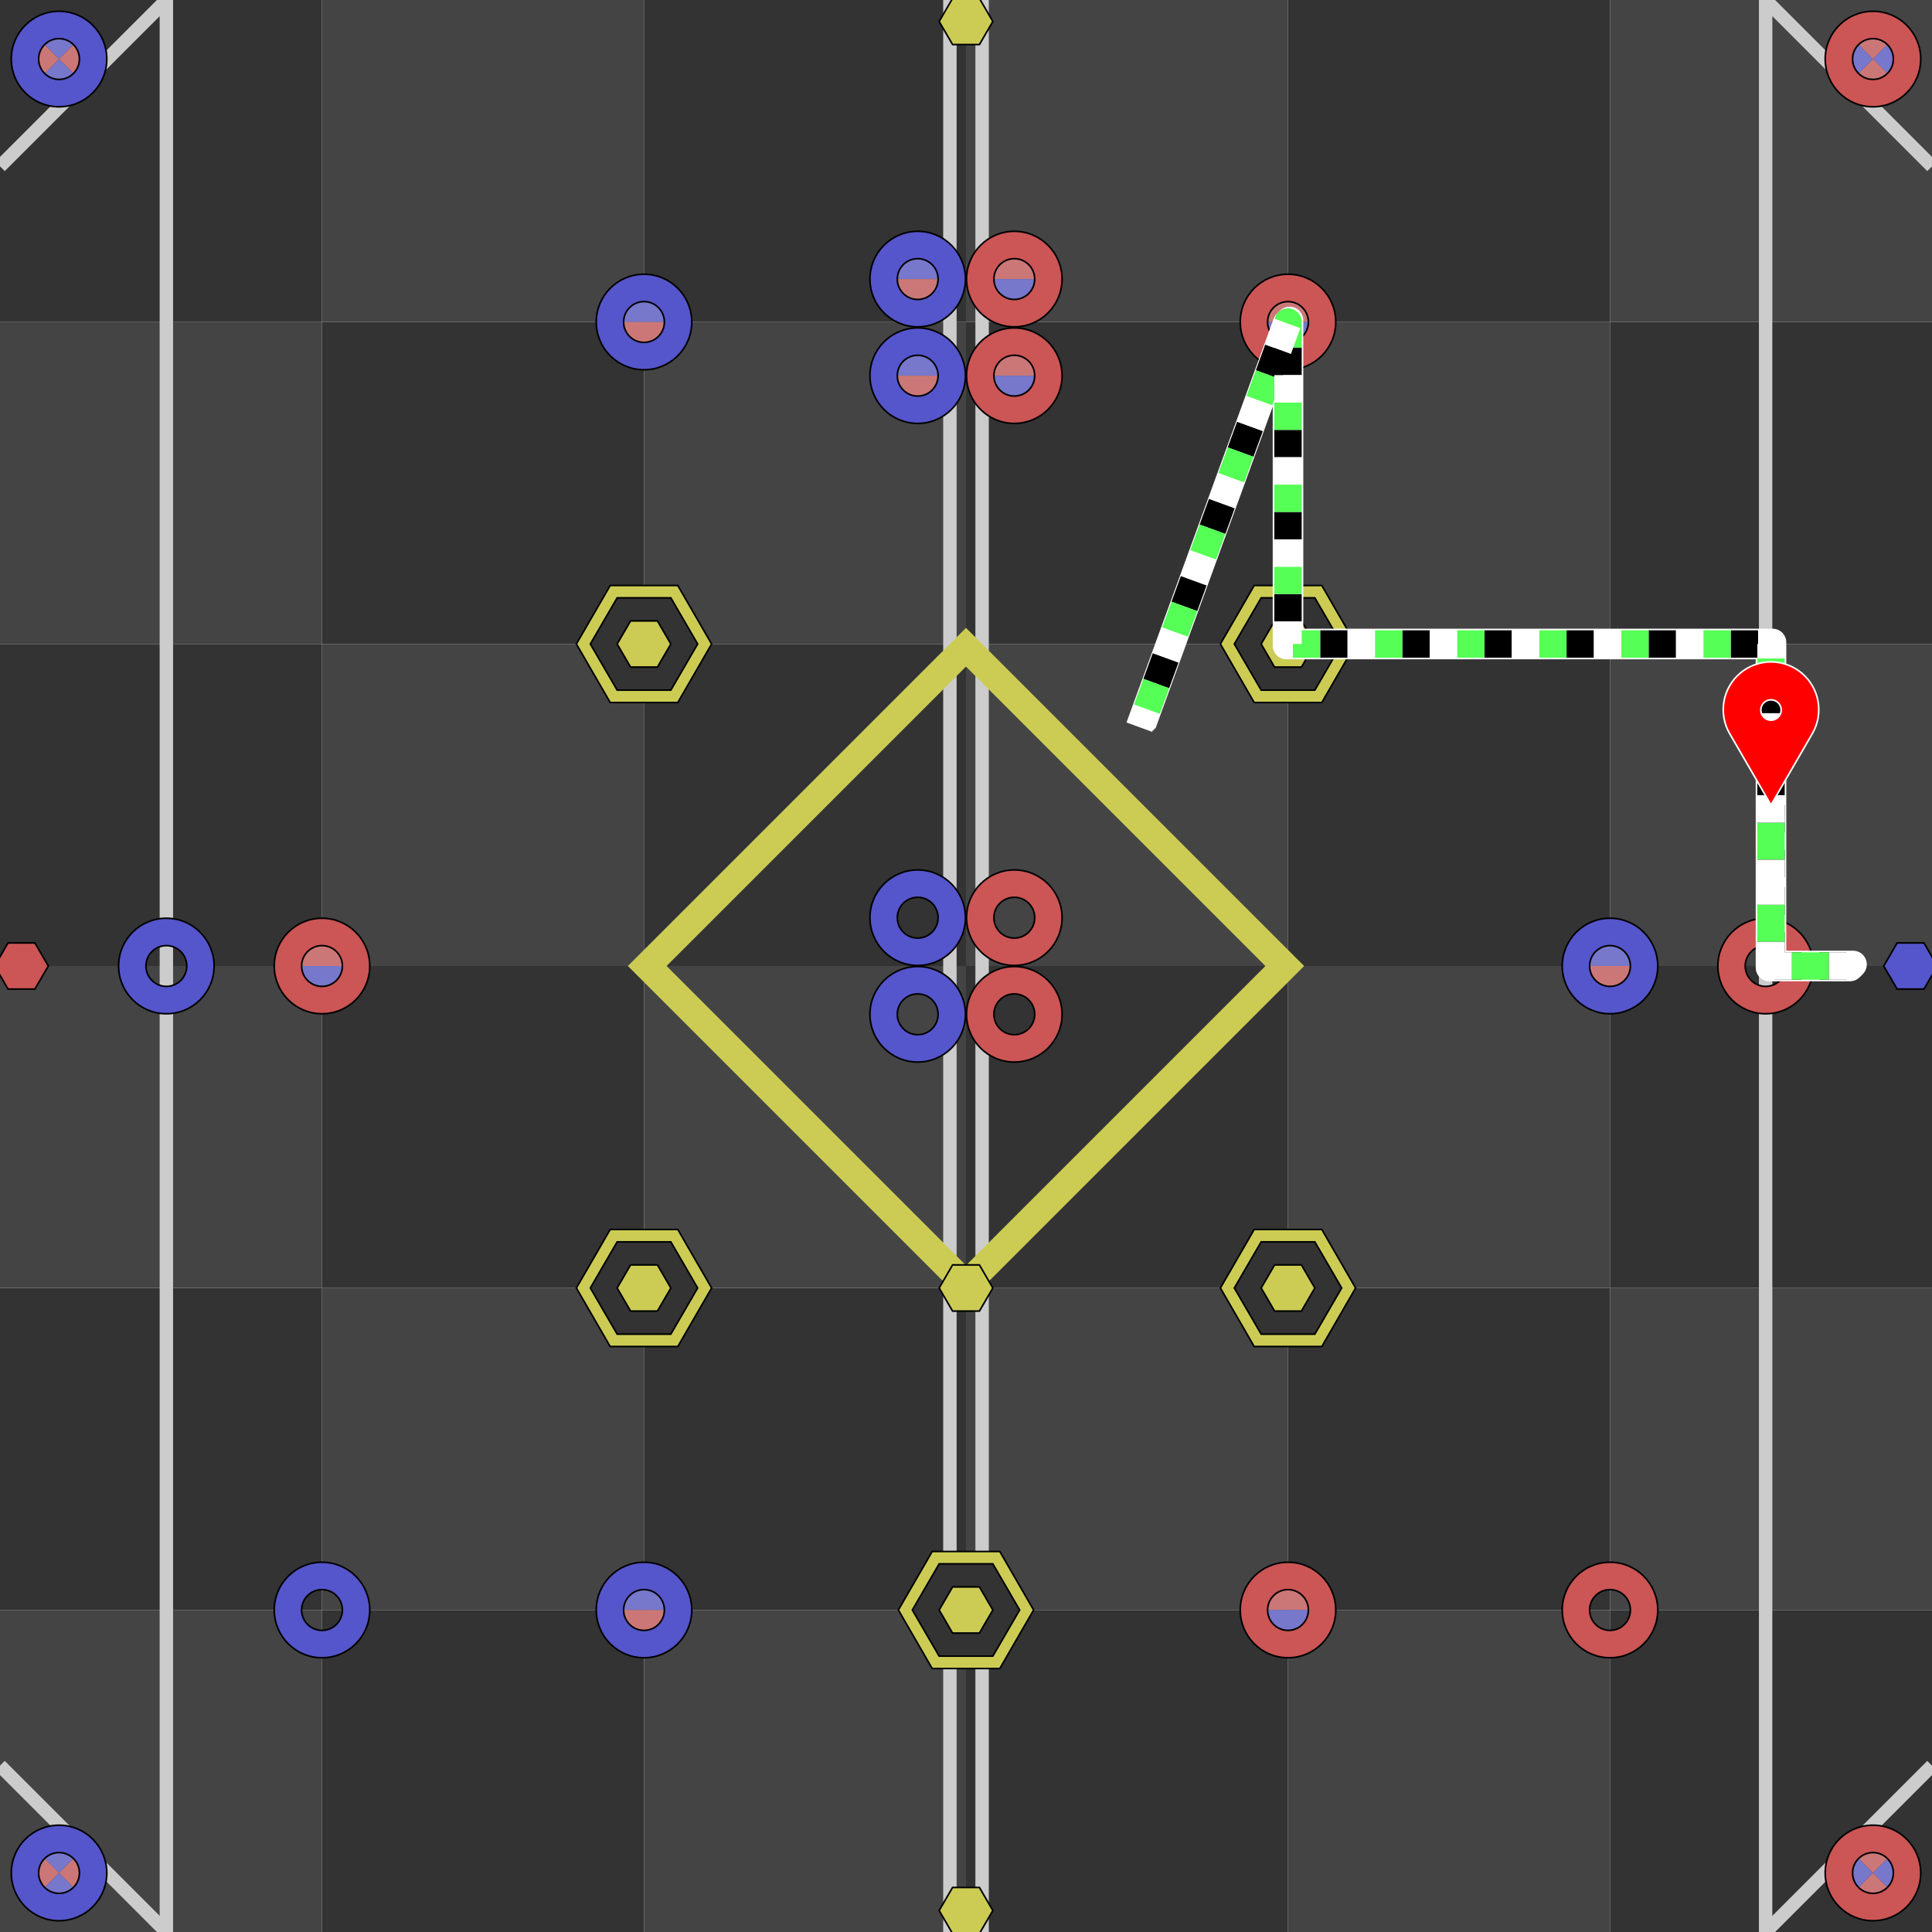
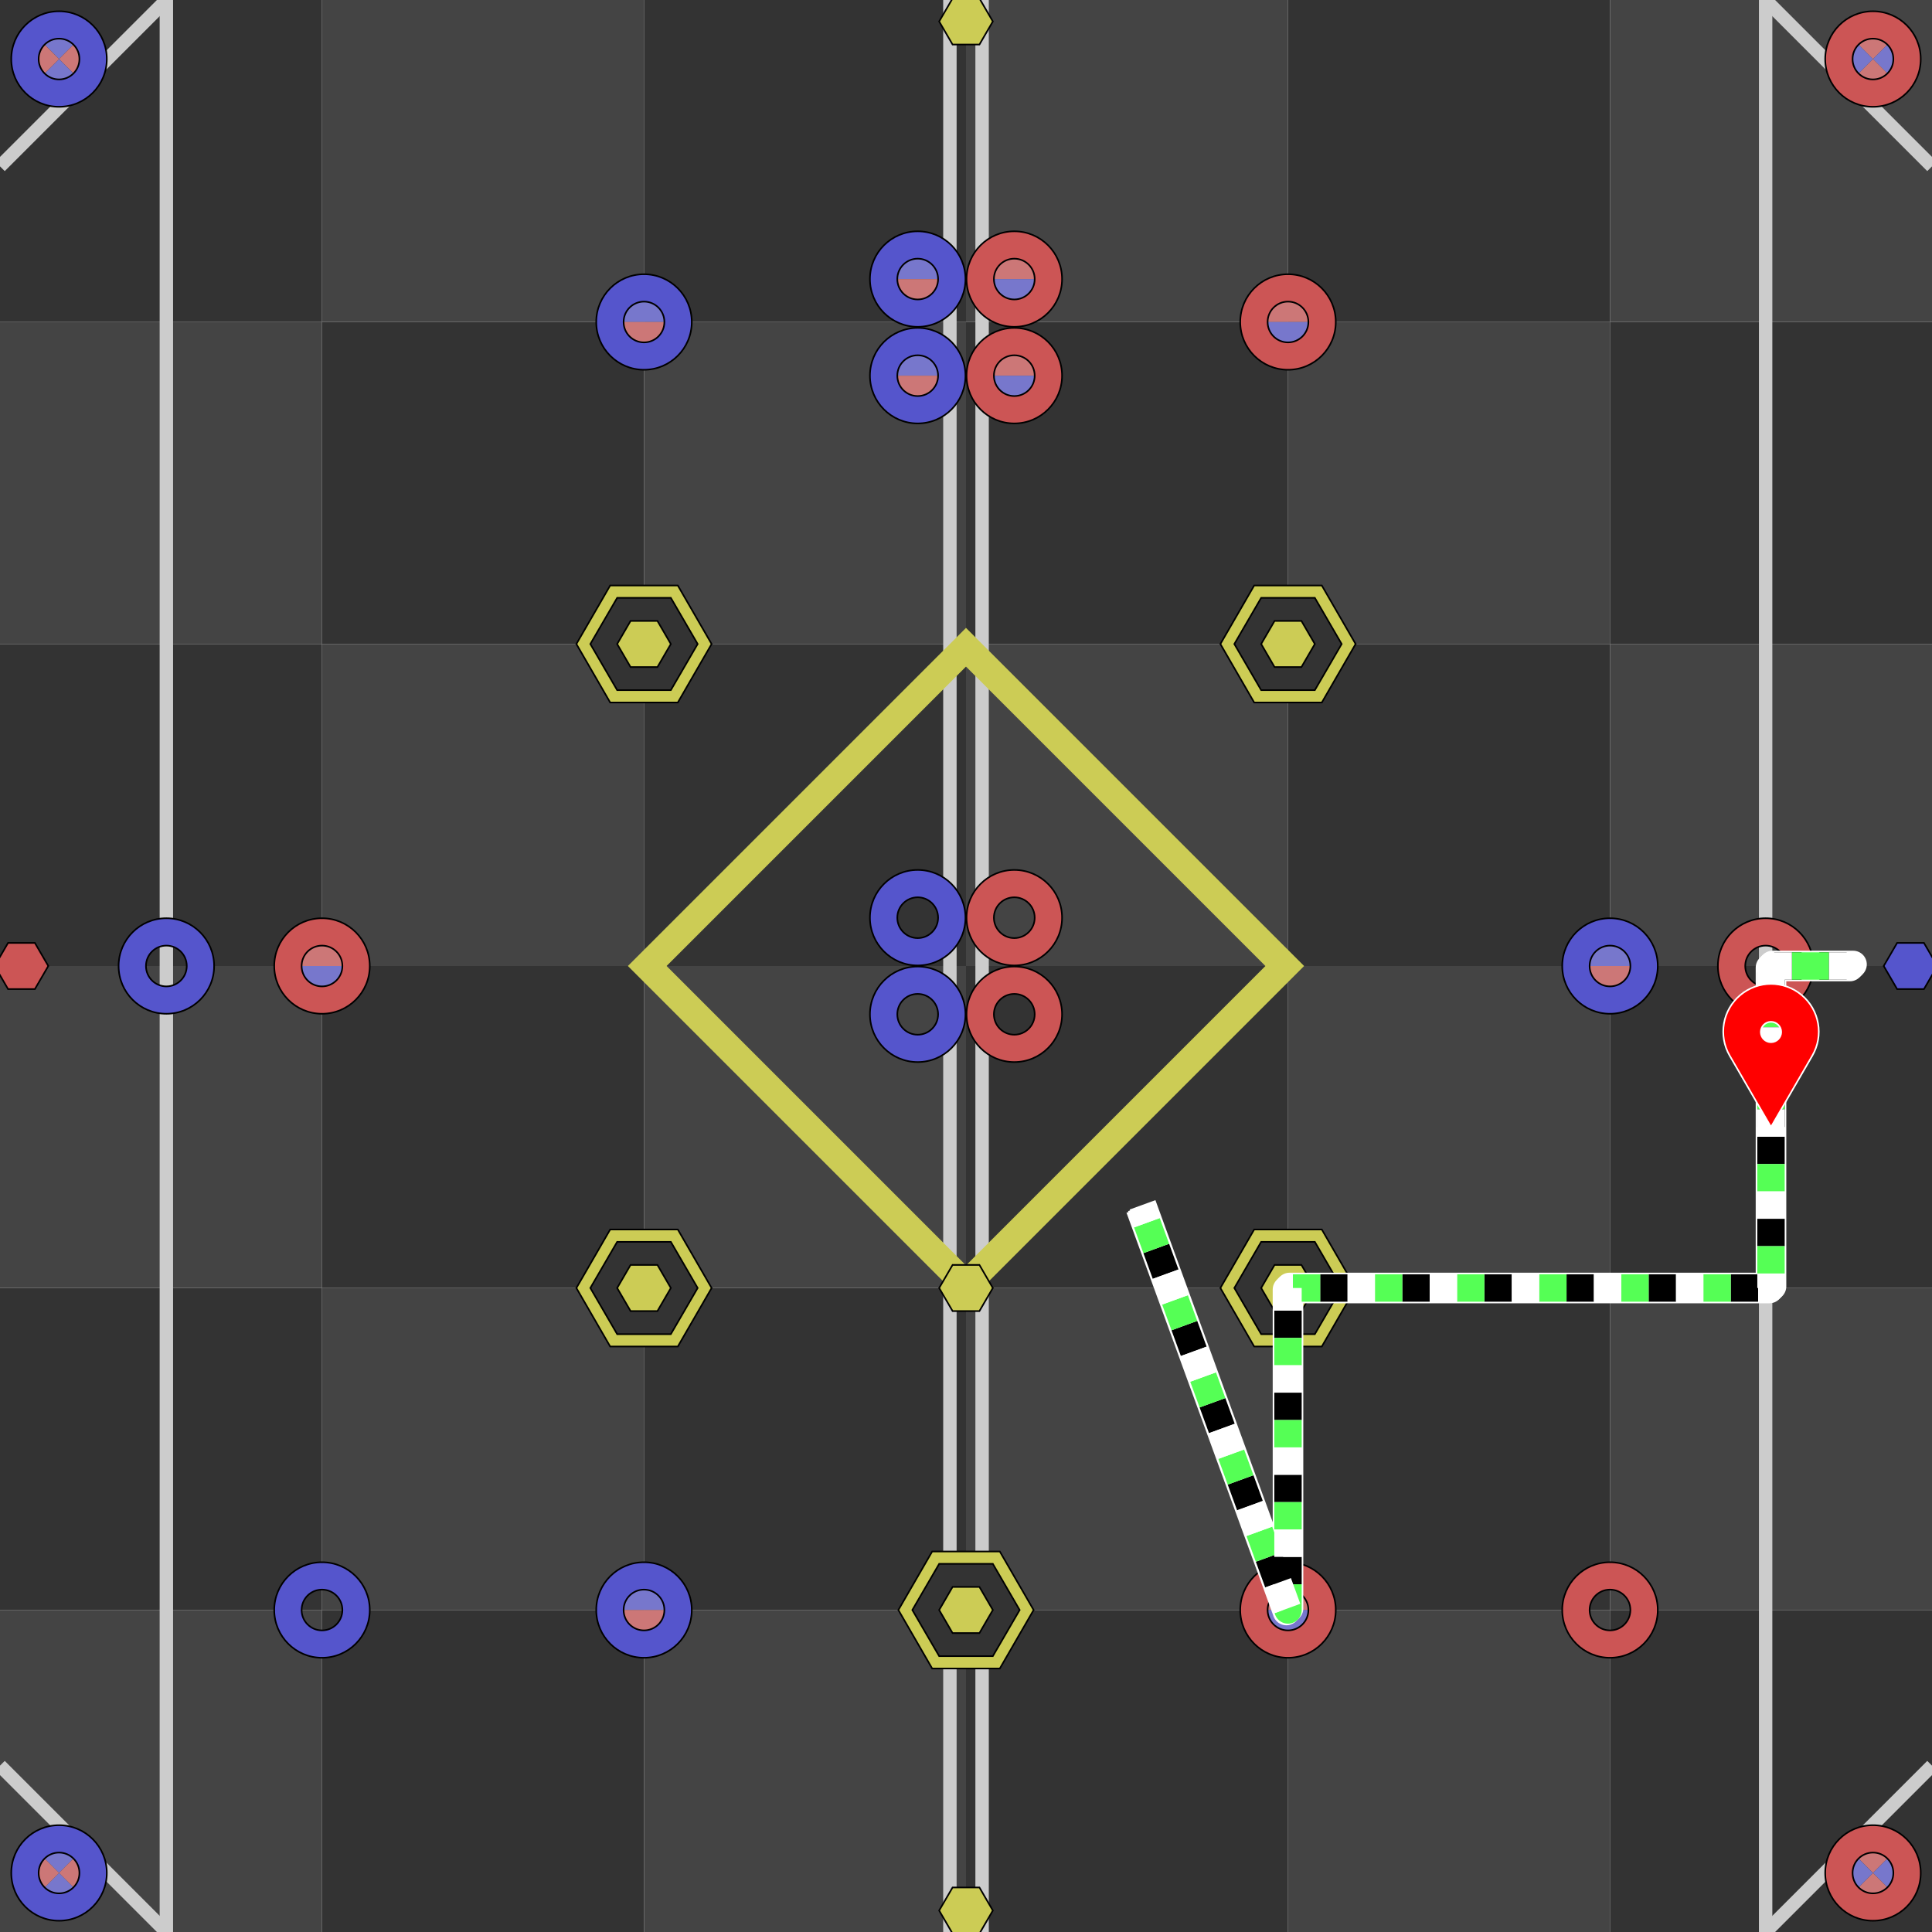
<svg xmlns="http://www.w3.org/2000/svg" version="1.1" width="600" height="600" viewBox="-1800 -1800 3600 3600">
  <g transform="scale(1, -1)">
    <rect x="-1800" y="-1800" width="600" height="600" fill="#444444" />
    <rect x="-1800" y="-1200" width="600" height="600" fill="#333333" />
    <rect x="-1800" y="-600" width="600" height="600" fill="#444444" />
    <rect x="-1800" y="0" width="600" height="600" fill="#333333" />
    <rect x="-1800" y="600" width="600" height="600" fill="#444444" />
    <rect x="-1800" y="1200" width="600" height="600" fill="#333333" />
    <rect x="-1200" y="-1800" width="600" height="600" fill="#333333" />
    <rect x="-1200" y="-1200" width="600" height="600" fill="#444444" />
    <rect x="-1200" y="-600" width="600" height="600" fill="#333333" />
    <rect x="-1200" y="0" width="600" height="600" fill="#444444" />
    <rect x="-1200" y="600" width="600" height="600" fill="#333333" />
    <rect x="-1200" y="1200" width="600" height="600" fill="#444444" />
    <rect x="-600" y="-1800" width="600" height="600" fill="#444444" />
    <rect x="-600" y="-1200" width="600" height="600" fill="#333333" />
    <rect x="-600" y="-600" width="600" height="600" fill="#444444" />
    <rect x="-600" y="0" width="600" height="600" fill="#333333" />
    <rect x="-600" y="600" width="600" height="600" fill="#444444" />
    <rect x="-600" y="1200" width="600" height="600" fill="#333333" />
    <rect x="0" y="-1800" width="600" height="600" fill="#333333" />
    <rect x="0" y="-1200" width="600" height="600" fill="#444444" />
    <rect x="0" y="-600" width="600" height="600" fill="#333333" />
    <rect x="0" y="0" width="600" height="600" fill="#444444" />
    <rect x="0" y="600" width="600" height="600" fill="#333333" />
    <rect x="0" y="1200" width="600" height="600" fill="#444444" />
    <rect x="600" y="-1800" width="600" height="600" fill="#444444" />
    <rect x="600" y="-1200" width="600" height="600" fill="#333333" />
    <rect x="600" y="-600" width="600" height="600" fill="#444444" />
    <rect x="600" y="0" width="600" height="600" fill="#333333" />
    <rect x="600" y="600" width="600" height="600" fill="#444444" />
    <rect x="600" y="1200" width="600" height="600" fill="#333333" />
    <rect x="1200" y="-1800" width="600" height="600" fill="#333333" />
    <rect x="1200" y="-1200" width="600" height="600" fill="#444444" />
    <rect x="1200" y="-600" width="600" height="600" fill="#333333" />
    <rect x="1200" y="0" width="600" height="600" fill="#444444" />
    <rect x="1200" y="600" width="600" height="600" fill="#333333" />
    <rect x="1200" y="1200" width="600" height="600" fill="#444444" />
    <line x1="-1490" y1="-1800" x2="-1490" y2="1800" stroke="#cccccc" stroke-width="25" />
    <line x1="-30" y1="-1800" x2="-30" y2="1800" stroke="#cccccc" stroke-width="25" />
    <line x1="30" y1="-1800" x2="30" y2="1800" stroke="#cccccc" stroke-width="25" />
    <line x1="1490" y1="-1800" x2="1490" y2="1800" stroke="#cccccc" stroke-width="25" />
    <line x1="-1800" y1="-1490" x2="-1490" y2="-1800" stroke="#cccccc" stroke-width="25" />
    <line x1="1800" y1="-1490" x2="1490" y2="-1800" stroke="#cccccc" stroke-width="25" />
    <line x1="-1800" y1="1490" x2="-1490" y2="1800" stroke="#cccccc" stroke-width="25" />
    <line x1="1800" y1="1490" x2="1490" y2="1800" stroke="#cccccc" stroke-width="25" />
    <rect x="-420" y="-420" width="840" height="840" transform="rotate(45)" stroke="#cccc55" fill="none" stroke-width="51" />
    <polygon points="-1710,0 -1735,43 -1785,43 -1810,0 -1785,-43 -1735,-43" fill="#cc5555" stroke="#000000" stroke-width="3" />
    <polygon points="1810,0 1785,43 1735,43 1710,0 1735,-43 1785,-43" fill="#5555cc" stroke="#000000" stroke-width="3" />
    <polygon points="50,1760 25,1803 -25,1803 -50,1760 -25,1717 25,1717" fill="#cccc55" stroke="#000000" stroke-width="3" />
    <polygon points="50,-600 25,-557 -25,-557 -50,-600 -25,-643 25,-643" fill="#cccc55" stroke="#000000" stroke-width="3" />
    <polygon points="50,-1760 25,-1717 -25,-1717 -50,-1760 -25,-1803 25,-1803" fill="#cccc55" stroke="#000000" stroke-width="3" />
    <polygon points="-474,600 -537,709 -663,709 -726,600 -663,491 -537,491" fill="#cccc55" stroke="#000000" stroke-width="3" />
    <polygon points="-500,600 -550,686 -650,686 -700,600 -650,514 -550,514" fill="#333333" stroke="#000000" stroke-width="3" />
    <polygon points="-550,600 -575,643 -625,643 -650,600 -625,557 -575,557" fill="#cccc55" stroke="#000000" stroke-width="3" />
    <polygon points="726,600 663,709 537,709 474,600 537,491 663,491" fill="#cccc55" stroke="#000000" stroke-width="3" />
    <polygon points="700,600 650,686 550,686 500,600 550,514 650,514" fill="#333333" stroke="#000000" stroke-width="3" />
    <polygon points="650,600 625,643 575,643 550,600 575,557 625,557" fill="#cccc55" stroke="#000000" stroke-width="3" />
    <polygon points="-474,-600 -537,-491 -663,-491 -726,-600 -663,-709 -537,-709" fill="#cccc55" stroke="#000000" stroke-width="3" />
    <polygon points="-500,-600 -550,-514 -650,-514 -700,-600 -650,-686 -550,-686" fill="#333333" stroke="#000000" stroke-width="3" />
    <polygon points="-550,-600 -575,-557 -625,-557 -650,-600 -625,-643 -575,-643" fill="#cccc55" stroke="#000000" stroke-width="3" />
    <polygon points="726,-600 663,-491 537,-491 474,-600 537,-709 663,-709" fill="#cccc55" stroke="#000000" stroke-width="3" />
    <polygon points="700,-600 650,-514 550,-514 500,-600 550,-686 650,-686" fill="#333333" stroke="#000000" stroke-width="3" />
    <polygon points="650,-600 625,-557 575,-557 550,-600 575,-643 625,-643" fill="#cccc55" stroke="#000000" stroke-width="3" />
    <polygon points="126,-1200 63,-1091 -63,-1091 -126,-1200 -63,-1309 63,-1309" fill="#cccc55" stroke="#000000" stroke-width="3" />
    <polygon points="100,-1200 50,-1114 -50,-1114 -100,-1200 -50,-1286 50,-1286" fill="#333333" stroke="#000000" stroke-width="3" />
    <polygon points="50,-1200 25,-1157 -25,-1157 -50,-1200 -25,-1243 25,-1243" fill="#cccc55" stroke="#000000" stroke-width="3" />
    <path d="M 1690,1690 l -63,63 a 89,89 0 0,0 126,0 z" fill="#cc7777" />
    <path d="M 1690,1690 l 63,63 a 89,89 0 0,0 0,-126 z" fill="#7777cc" />
    <path d="M 1690,1690 l 63,-63 a 89,89 0 0,0 -126,0 z" fill="#cc7777" />
    <path d="M 1690,1690 l -63,-63 a 89,89 0 0,0 0,126 z" fill="#7777cc" />
    <path d="M 1601,1690 a 89 89 0 0 0 178 0 a 89 89 0 0 0 -178 0 z m 51 0 a 38 38 0 0 0 76 0 a 38 38 0 0 0 -76 0 z" fill="#cc5555" stroke="#000000" stroke-width="3" fill-rule="evenodd" />
    <path d="M 1690,-1690 l -63,63 a 89,89 0 0,0 126,0 z" fill="#cc7777" />
    <path d="M 1690,-1690 l 63,63 a 89,89 0 0,0 0,-126 z" fill="#7777cc" />
    <path d="M 1690,-1690 l 63,-63 a 89,89 0 0,0 -126,0 z" fill="#cc7777" />
    <path d="M 1690,-1690 l -63,-63 a 89,89 0 0,0 0,126 z" fill="#7777cc" />
    <path d="M 1601,-1690 a 89 89 0 0 0 178 0 a 89 89 0 0 0 -178 0 z m 51 0 a 38 38 0 0 0 76 0 a 38 38 0 0 0 -76 0 z" fill="#cc5555" stroke="#000000" stroke-width="3" fill-rule="evenodd" />
    <path d="M -1690,1690 l -63,63 a 89,89 0 0,0 126,0 z" fill="#7777cc" />
    <path d="M -1690,1690 l 63,63 a 89,89 0 0,0 0,-126 z" fill="#cc7777" />
    <path d="M -1690,1690 l 63,-63 a 89,89 0 0,0 -126,0 z" fill="#7777cc" />
    <path d="M -1690,1690 l -63,-63 a 89,89 0 0,0 0,126 z" fill="#cc7777" />
    <path d="M -1779,1690 a 89 89 0 0 0 178 0 a 89 89 0 0 0 -178 0 z m 51 0 a 38 38 0 0 0 76 0 a 38 38 0 0 0 -76 0 z" fill="#5555cc" stroke="#000000" stroke-width="3" fill-rule="evenodd" />
    <path d="M -1690,-1690 l -63,63 a 89,89 0 0,0 126,0 z" fill="#7777cc" />
    <path d="M -1690,-1690 l 63,63 a 89,89 0 0,0 0,-126 z" fill="#cc7777" />
    <path d="M -1690,-1690 l 63,-63 a 89,89 0 0,0 -126,0 z" fill="#7777cc" />
    <path d="M -1690,-1690 l -63,-63 a 89,89 0 0,0 0,126 z" fill="#cc7777" />
    <path d="M -1779,-1690 a 89 89 0 0 0 178 0 a 89 89 0 0 0 -178 0 z m 51 0 a 38 38 0 0 0 76 0 a 38 38 0 0 0 -76 0 z" fill="#5555cc" stroke="#000000" stroke-width="3" fill-rule="evenodd" />
    <path d="M 1,1280 a 89,89 0 1,0 178,0" fill="#cc7777" />
    <path d="M 1,1280 a 89,89 0 1,1 178,0" fill="#7777cc" />
    <path d="M 1,1280 a 89 89 0 0 0 178 0 a 89 89 0 0 0 -178 0 z m 51 0 a 38 38 0 0 0 76 0 a 38 38 0 0 0 -76 0 z" fill="#cc5555" stroke="#000000" stroke-width="3" fill-rule="evenodd" />
    <path d="M 511,1200 a 89,89 0 1,0 178,0" fill="#cc7777" />
    <path d="M 511,1200 a 89,89 0 1,1 178,0" fill="#7777cc" />
    <path d="M 511,1200 a 89 89 0 0 0 178 0 a 89 89 0 0 0 -178 0 z m 51 0 a 38 38 0 0 0 76 0 a 38 38 0 0 0 -76 0 z" fill="#cc5555" stroke="#000000" stroke-width="3" fill-rule="evenodd" />
    <path d="M 1,1100 a 89,89 0 1,0 178,0" fill="#cc7777" />
    <path d="M 1,1100 a 89,89 0 1,1 178,0" fill="#7777cc" />
    <path d="M 1,1100 a 89 89 0 0 0 178 0 a 89 89 0 0 0 -178 0 z m 51 0 a 38 38 0 0 0 76 0 a 38 38 0 0 0 -76 0 z" fill="#cc5555" stroke="#000000" stroke-width="3" fill-rule="evenodd" />
    <path d="M -1289,0 a 89,89 0 1,0 178,0" fill="#cc7777" />
    <path d="M -1289,0 a 89,89 0 1,1 178,0" fill="#7777cc" />
    <path d="M -1289,0 a 89 89 0 0 0 178 0 a 89 89 0 0 0 -178 0 z m 51 0 a 38 38 0 0 0 76 0 a 38 38 0 0 0 -76 0 z" fill="#cc5555" stroke="#000000" stroke-width="3" fill-rule="evenodd" />
    <path d="M 511,-1200 a 89,89 0 1,0 178,0" fill="#cc7777" />
    <path d="M 511,-1200 a 89,89 0 1,1 178,0" fill="#7777cc" />
    <path d="M 511,-1200 a 89 89 0 0 0 178 0 a 89 89 0 0 0 -178 0 z m 51 0 a 38 38 0 0 0 76 0 a 38 38 0 0 0 -76 0 z" fill="#cc5555" stroke="#000000" stroke-width="3" fill-rule="evenodd" />
    <path d="M -179,1280 a 89,89 0 1,0 178,0" fill="#7777cc" />
    <path d="M -179,1280 a 89,89 0 1,1 178,0" fill="#cc7777" />
    <path d="M -179,1280 a 89 89 0 0 0 178 0 a 89 89 0 0 0 -178 0 z m 51 0 a 38 38 0 0 0 76 0 a 38 38 0 0 0 -76 0 z" fill="#5555cc" stroke="#000000" stroke-width="3" fill-rule="evenodd" />
    <path d="M -689,1200 a 89,89 0 1,0 178,0" fill="#7777cc" />
    <path d="M -689,1200 a 89,89 0 1,1 178,0" fill="#cc7777" />
    <path d="M -689,1200 a 89 89 0 0 0 178 0 a 89 89 0 0 0 -178 0 z m 51 0 a 38 38 0 0 0 76 0 a 38 38 0 0 0 -76 0 z" fill="#5555cc" stroke="#000000" stroke-width="3" fill-rule="evenodd" />
    <path d="M -179,1100 a 89,89 0 1,0 178,0" fill="#7777cc" />
    <path d="M -179,1100 a 89,89 0 1,1 178,0" fill="#cc7777" />
    <path d="M -179,1100 a 89 89 0 0 0 178 0 a 89 89 0 0 0 -178 0 z m 51 0 a 38 38 0 0 0 76 0 a 38 38 0 0 0 -76 0 z" fill="#5555cc" stroke="#000000" stroke-width="3" fill-rule="evenodd" />
    <path d="M 1111,0 a 89,89 0 1,0 178,0" fill="#7777cc" />
    <path d="M 1111,0 a 89,89 0 1,1 178,0" fill="#cc7777" />
    <path d="M 1111,0 a 89 89 0 0 0 178 0 a 89 89 0 0 0 -178 0 z m 51 0 a 38 38 0 0 0 76 0 a 38 38 0 0 0 -76 0 z" fill="#5555cc" stroke="#000000" stroke-width="3" fill-rule="evenodd" />
    <path d="M -689,-1200 a 89,89 0 1,0 178,0" fill="#7777cc" />
    <path d="M -689,-1200 a 89,89 0 1,1 178,0" fill="#cc7777" />
    <path d="M -689,-1200 a 89 89 0 0 0 178 0 a 89 89 0 0 0 -178 0 z m 51 0 a 38 38 0 0 0 76 0 a 38 38 0 0 0 -76 0 z" fill="#5555cc" stroke="#000000" stroke-width="3" fill-rule="evenodd" />
    <path d="M 1,90 a 89 89 0 0 0 178 0 a 89 89 0 0 0 -178 0 z m 51 0 a 38 38 0 0 0 76 0 a 38 38 0 0 0 -76 0 z" fill="#cc5555" stroke="#000000" stroke-width="3" fill-rule="evenodd" />
    <path d="M 1401,0 a 89 89 0 0 0 178 0 a 89 89 0 0 0 -178 0 z m 51 0 a 38 38 0 0 0 76 0 a 38 38 0 0 0 -76 0 z" fill="#cc5555" stroke="#000000" stroke-width="3" fill-rule="evenodd" />
    <path d="M 1,-90 a 89 89 0 0 0 178 0 a 89 89 0 0 0 -178 0 z m 51 0 a 38 38 0 0 0 76 0 a 38 38 0 0 0 -76 0 z" fill="#cc5555" stroke="#000000" stroke-width="3" fill-rule="evenodd" />
    <path d="M 1111,-1200 a 89 89 0 0 0 178 0 a 89 89 0 0 0 -178 0 z m 51 0 a 38 38 0 0 0 76 0 a 38 38 0 0 0 -76 0 z" fill="#cc5555" stroke="#000000" stroke-width="3" fill-rule="evenodd" />
    <path d="M -179,90 a 89 89 0 0 0 178 0 a 89 89 0 0 0 -178 0 z m 51 0 a 38 38 0 0 0 76 0 a 38 38 0 0 0 -76 0 z" fill="#5555cc" stroke="#000000" stroke-width="3" fill-rule="evenodd" />
    <path d="M -1579,0 a 89 89 0 0 0 178 0 a 89 89 0 0 0 -178 0 z m 51 0 a 38 38 0 0 0 76 0 a 38 38 0 0 0 -76 0 z" fill="#5555cc" stroke="#000000" stroke-width="3" fill-rule="evenodd" />
    <path d="M -179,-90 a 89 89 0 0 0 178 0 a 89 89 0 0 0 -178 0 z m 51 0 a 38 38 0 0 0 76 0 a 38 38 0 0 0 -76 0 z" fill="#5555cc" stroke="#000000" stroke-width="3" fill-rule="evenodd" />
    <path d="M -1289,-1200 a 89 89 0 0 0 178 0 a 89 89 0 0 0 -178 0 z m 51 0 a 38 38 0 0 0 76 0 a 38 38 0 0 0 -76 0 z" fill="#5555cc" stroke="#000000" stroke-width="3" fill-rule="evenodd" />
-     <polyline points="1503,303 1503,3 1653,3 1503,3 1503,603 603,603 603,1203 329,451" fill="none" stroke="#ffffff" stroke-width="51" stroke-linejoin="round" />
-     <polyline points="1497,297 1497,-3 1647,-3 1497,-3 1497,597 597,597 597,1197 323,445" fill="none" stroke="#ffffff" stroke-width="51" stroke-linejoin="round" />
-     <polyline points="1500,300 1500,0 1650,0 1500,0 1500,600 600,600 600,1200 326,448" fill="none" stroke="#000000" stroke-width="51" stroke-dasharray="51,102" stroke-linejoin="round" />
-     <polyline points="1500,300 1500,0 1650,0 1500,0 1500,600 600,600 600,1200 326,448" fill="none" stroke="#55ff55" stroke-width="51" stroke-dasharray="51,102" stroke-dashoffset="102" stroke-linejoin="round" />
-     <polyline points="1500,300 1500,0 1650,0 1500,0 1500,600 600,600 600,1200 326,448" fill="none" stroke="#ffffff" stroke-width="51" stroke-dasharray="51,102" stroke-dashoffset="51" stroke-linejoin="round" />
-     <path d="M 1500,300 l -77 133 a 89 89 0 1 0 154 0 z m -19 177 a 19 19 0 0 0 38 0 a 19 19 0 0 0 -38 0 z" fill="#ff0000" stroke="#ffffff" stroke-width="3" fill-rule="evenodd" />
+     <polyline points="1503,-297 1503,3 1653,3 1503,3 1503,-597 603,-597 603,-1197 329,-445" fill="none" stroke="#ffffff" stroke-width="51" stroke-linejoin="round" />
+     <polyline points="1497,-303 1497,-3 1647,-3 1497,-3 1497,-603 597,-603 597,-1203 323,-451" fill="none" stroke="#ffffff" stroke-width="51" stroke-linejoin="round" />
+     <polyline points="1500,-300 1500,0 1650,0 1500,0 1500,-600 600,-600 600,-1200 326,-448" fill="none" stroke="#000000" stroke-width="51" stroke-dasharray="51,102" stroke-linejoin="round" />
+     <polyline points="1500,-300 1500,0 1650,0 1500,0 1500,-600 600,-600 600,-1200 326,-448" fill="none" stroke="#55ff55" stroke-width="51" stroke-dasharray="51,102" stroke-dashoffset="102" stroke-linejoin="round" />
+     <polyline points="1500,-300 1500,0 1650,0 1500,0 1500,-600 600,-600 600,-1200 326,-448" fill="none" stroke="#ffffff" stroke-width="51" stroke-dasharray="51,102" stroke-dashoffset="51" stroke-linejoin="round" />
+     <path d="M 1500,-300 l -77 133 a 89 89 0 1 0 154 0 z m -19 177 a 19 19 0 0 0 38 0 a 19 19 0 0 0 -38 0 z" fill="#ff0000" stroke="#ffffff" stroke-width="3" fill-rule="evenodd" />
  </g>
</svg>
